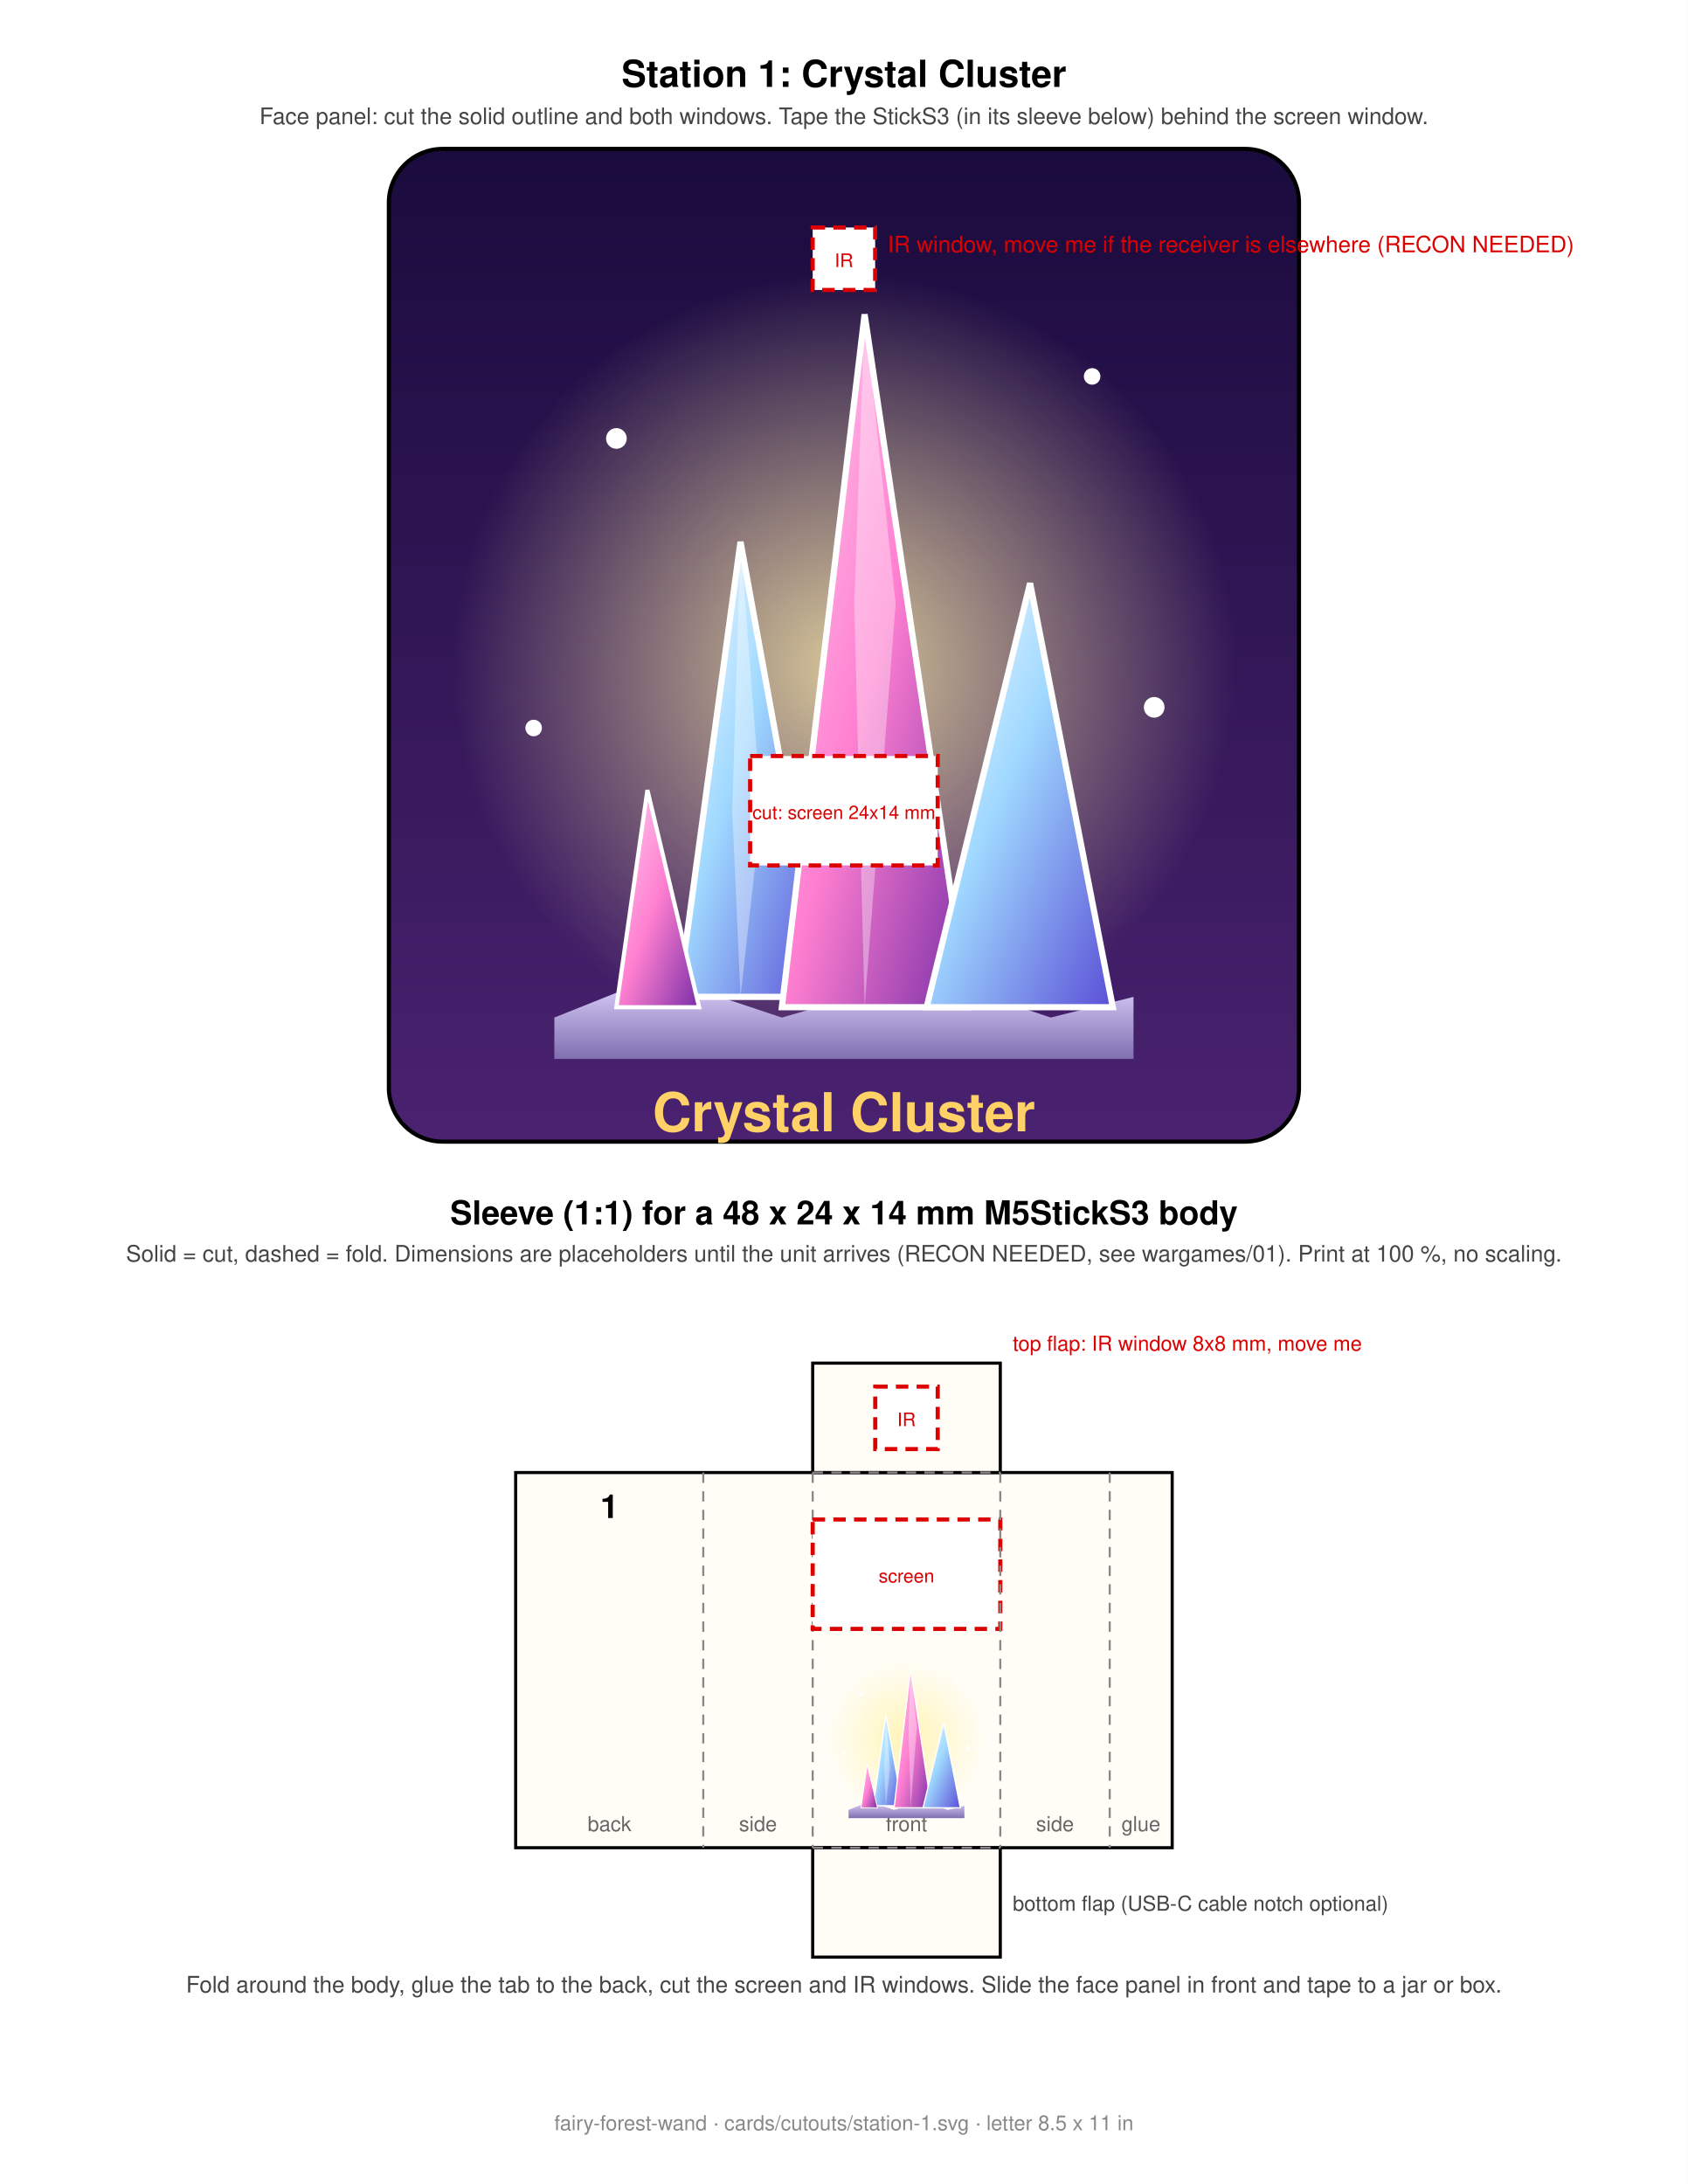
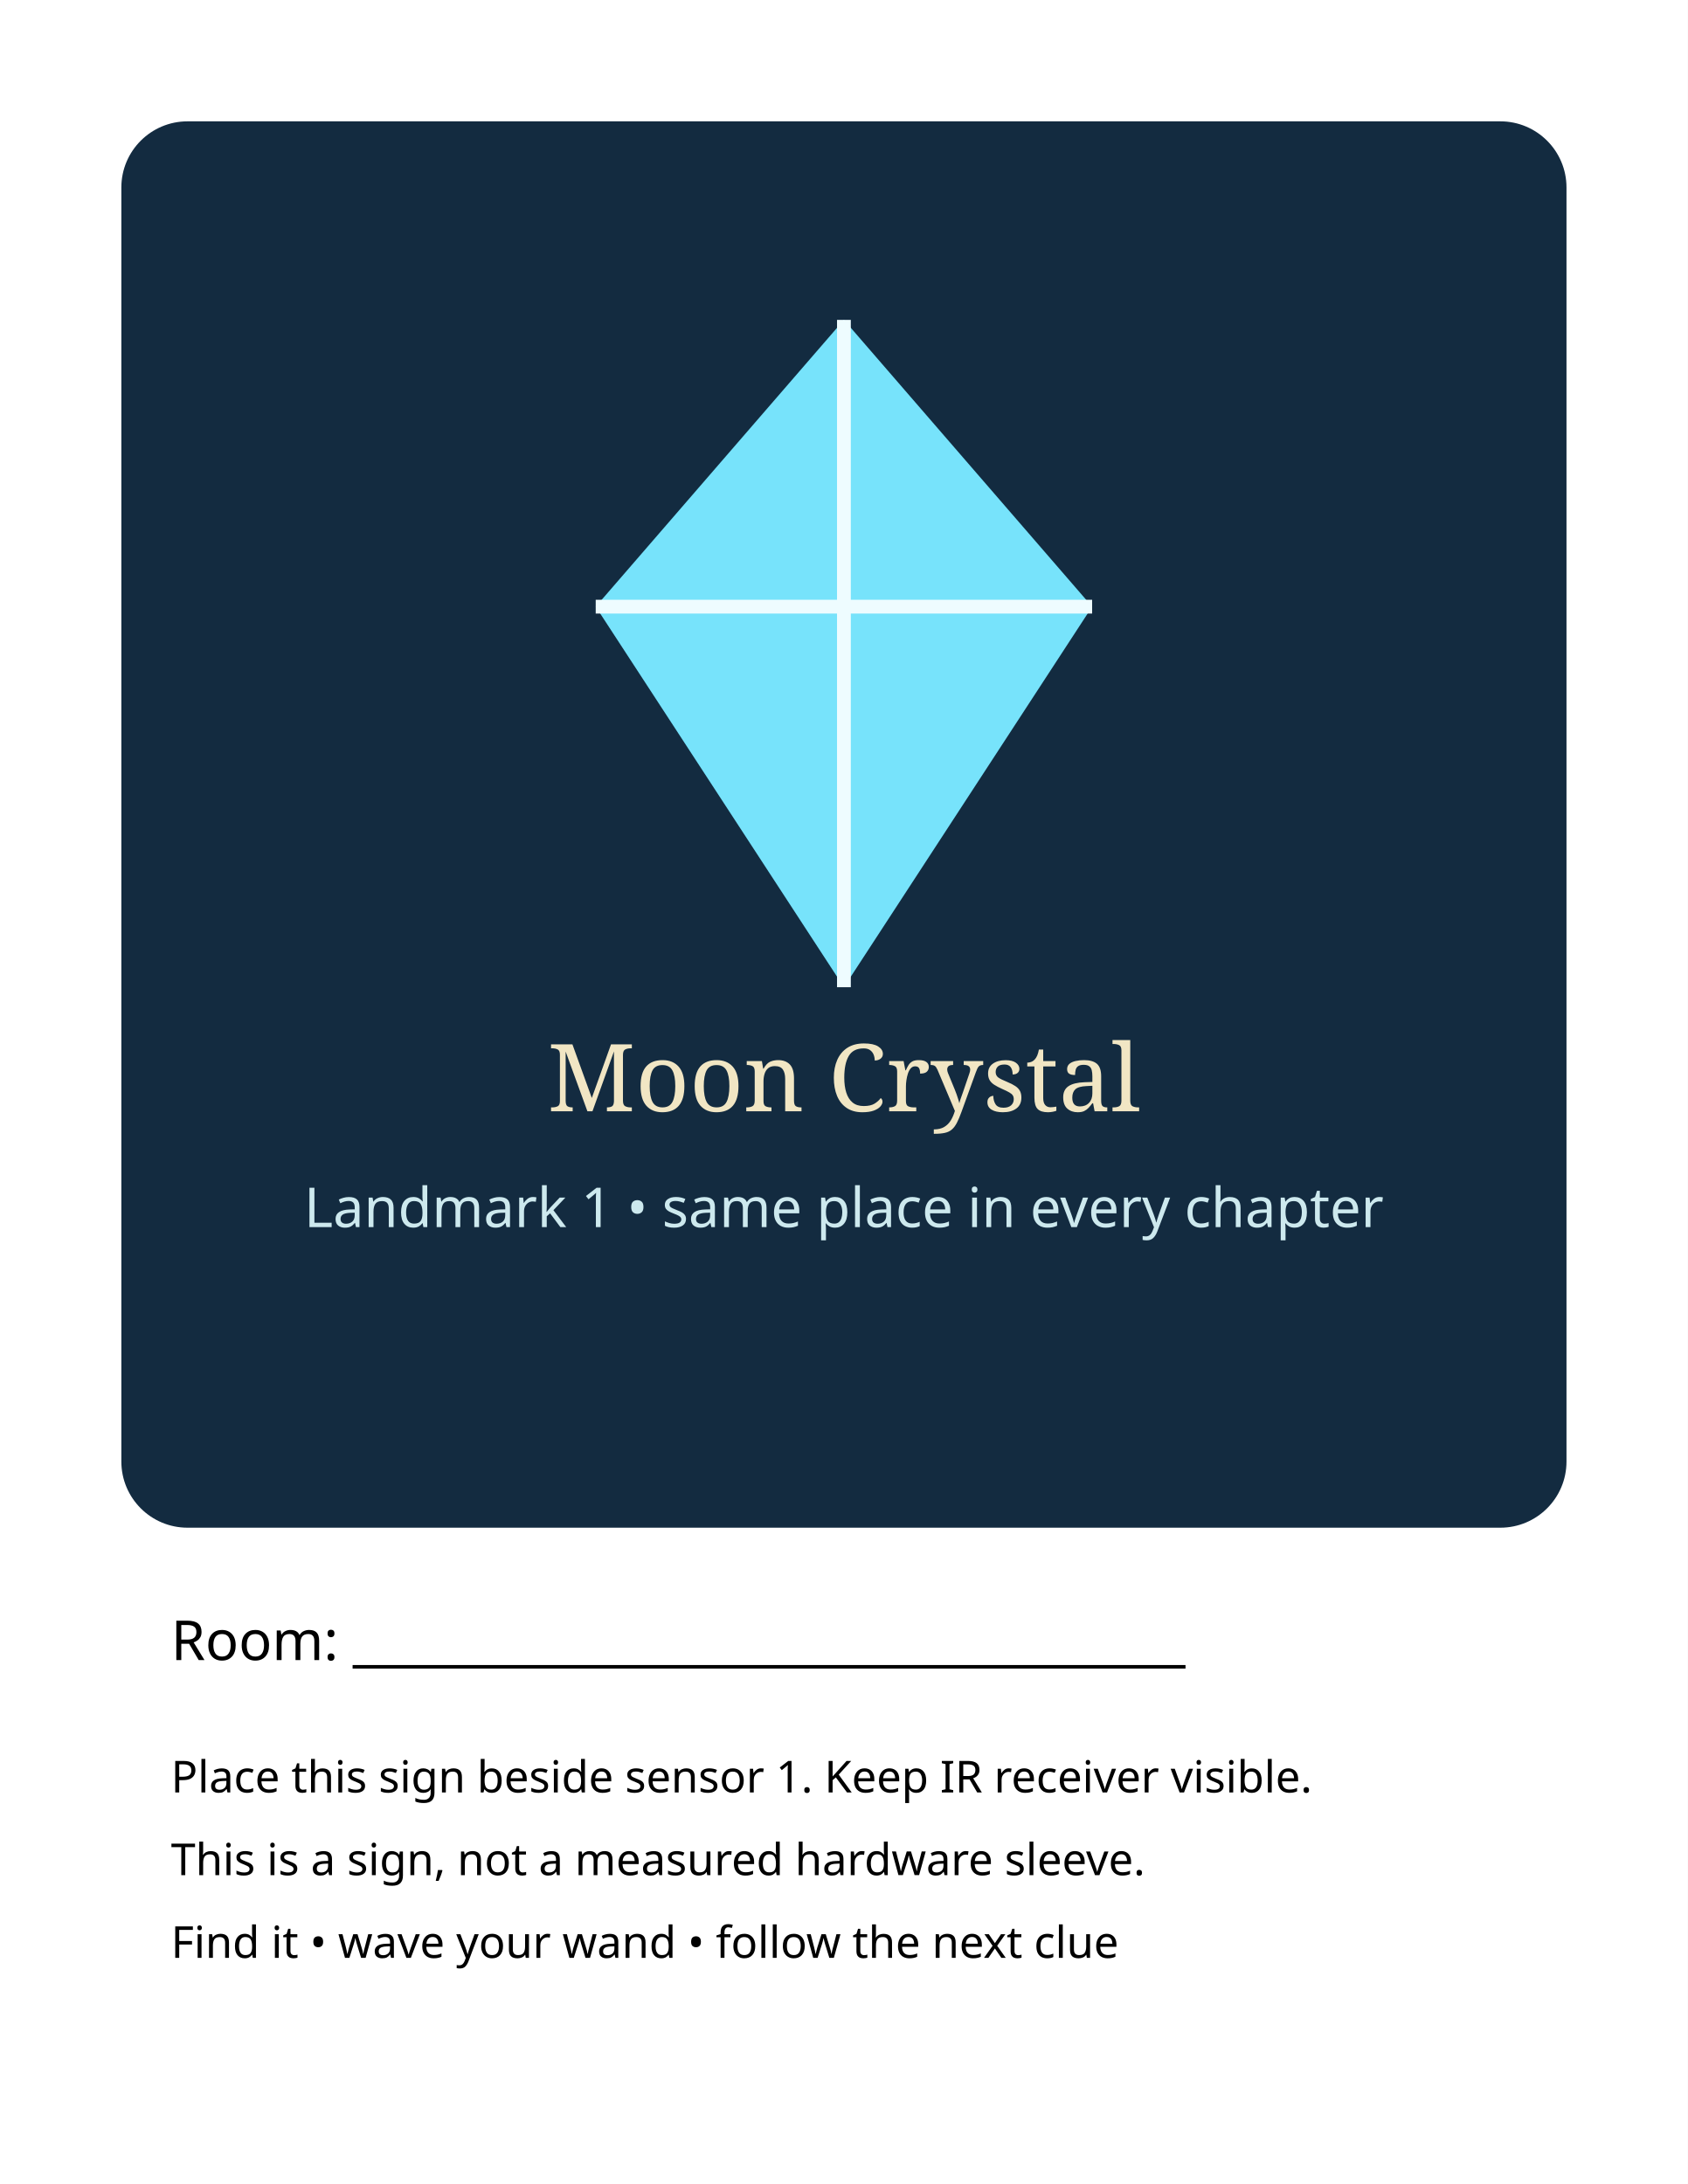
- <svg xmlns="http://www.w3.org/2000/svg" viewBox="0 0 816 1056" width="8.5in" height="11in" font-family="Helvetica, Arial, sans-serif">
-   <defs>
-     <linearGradient id="crystal-a" x1="0" y1="0" x2="1" y2="1">
-       <stop offset="0" stop-color="#ffffff" />
-       <stop offset=".45" stop-color="#9fd8ff" />
-       <stop offset="1" stop-color="#5a4fd6" />
-     </linearGradient>
-     <linearGradient id="crystal-b" x1="0" y1="0" x2="1" y2="1">
-       <stop offset="0" stop-color="#ffd0f0" />
-       <stop offset=".5" stop-color="#ff7fd0" />
-       <stop offset="1" stop-color="#7a2fa8" />
-     </linearGradient>
-     <radialGradient id="cap" cx=".4" cy=".25" r=".9">
-       <stop offset="0" stop-color="#ffe0f1" />
-       <stop offset=".45" stop-color="#ff5fae" />
-       <stop offset="1" stop-color="#b8226f" />
-     </radialGradient>
-     <linearGradient id="stem" x1="0" x2="1">
-       <stop offset="0" stop-color="#fffaf0" />
-       <stop offset="1" stop-color="#e6cfb4" />
-     </linearGradient>
-     <linearGradient id="wood" x1="0" y1="0" x2="0" y2="1">
-       <stop offset="0" stop-color="#c08a58" />
-       <stop offset="1" stop-color="#6a4128" />
-     </linearGradient>
-     <radialGradient id="gold" cx=".35" cy=".3" r=".9">
-       <stop offset="0" stop-color="#fff6c2" />
-       <stop offset=".5" stop-color="#ffc844" />
-       <stop offset="1" stop-color="#b8740f" />
-     </radialGradient>
-     <linearGradient id="glass" x1="0" y1="0" x2="0" y2="1">
-       <stop offset="0" stop-color="#fff8d0" />
-       <stop offset="1" stop-color="#ffb347" />
-     </linearGradient>
-     <linearGradient id="stone" x1="0" y1="0" x2="0" y2="1">
-       <stop offset="0" stop-color="#e3d6ff" />
-       <stop offset="1" stop-color="#7f6fb0" />
-     </linearGradient>
-     <linearGradient id="water" x1="0" x2="1">
-       <stop offset="0" stop-color="#3cc8f5" />
-       <stop offset=".5" stop-color="#e8fcff" />
-       <stop offset="1" stop-color="#3cc8f5" />
-     </linearGradient>
-     <radialGradient id="glow">
-       <stop offset="0" stop-color="#fff2a8" stop-opacity=".8" />
-       <stop offset="1" stop-color="#fff2a8" stop-opacity="0" />
-     </radialGradient>
-     <linearGradient id="sky" x1="0" y1="0" x2="0" y2="1">
-       <stop offset="0" stop-color="#1a0b3d" />
-       <stop offset="1" stop-color="#4a2270" />
-     </linearGradient>
-     <linearGradient id="sock" x1="0" y1="0" x2="1" y2="1">
-       <stop offset="0" stop-color="#ff9fd2" />
-       <stop offset="1" stop-color="#b24fd6" />
-     </linearGradient>
-     <linearGradient id="silver" x1="0" y1="0" x2="1" y2="1">
-       <stop offset="0" stop-color="#ffffff" />
-       <stop offset=".5" stop-color="#c8d8ee" />
-       <stop offset="1" stop-color="#7f98b8" />
-     </linearGradient>
-     <linearGradient id="mud" x1="0" y1="0" x2="0" y2="1">
-       <stop offset="0" stop-color="#8a5a3a" />
-       <stop offset="1" stop-color="#4a2a14" />
-     </linearGradient>
-     <linearGradient id="jar" x1="0" y1="0" x2="1" y2="0">
-       <stop offset="0" stop-color="#ffffff" stop-opacity=".6" />
-       <stop offset=".5" stop-color="#bfe8ff" stop-opacity=".25" />
-       <stop offset="1" stop-color="#ffffff" stop-opacity=".6" />
-     </linearGradient>
-   </defs>
-   <rect width="816" height="1056" fill="#fff" />
-   <g transform="translate(208 92)">
-     <rect x="-20" y="-20" width="440" height="480" rx="26" fill="url(#sky)" stroke="#000" stroke-width="2" />
-     <circle cx="200" cy="230" r="190" fill="url(#glow)" />
-     <path d="M60 400 L110 380 L170 400 L240 380 L300 400 L340 390 L340 420 L60 420Z" fill="url(#stone)" />
-     <path d="M120 390 L150 170 L190 390Z" fill="url(#crystal-a)" stroke="#fff" stroke-width="3" />
-     <path d="M170 395 L210 60 L260 395Z" fill="url(#crystal-b)" stroke="#fff" stroke-width="3" />
-     <path d="M240 395 L290 190 L330 395Z" fill="url(#crystal-a)" stroke="#fff" stroke-width="3" />
-     <path d="M90 395 L105 290 L130 395Z" fill="url(#crystal-b)" stroke="#fff" stroke-width="2" />
-     <path d="M210 60 L225 200 L210 395 L205 200Z" fill="#fff" opacity=".35" />
-     <path d="M150 170 L160 300 L150 390 L146 300Z" fill="#fff" opacity=".35" />
-     <g fill="#fff">
-       <circle cx="90" cy="120" r="5" />
-       <circle cx="320" cy="90" r="4" />
-       <circle cx="350" cy="250" r="5" />
-       <circle cx="50" cy="260" r="4" />
-     </g>
-     <text x="200" y="455" font-size="26" font-weight="700" text-anchor="middle" fill="#ffd166" font-family="Avenir Next, Helvetica, sans-serif">Crystal Cluster</text>
-   </g>
-   <rect x="362.65" y="365.55" width="90.7" height="52.9" fill="#fff" stroke="#d00" stroke-width="2" stroke-dasharray="6 4" />
-   <text x="408.0" y="396.0" font-size="9" text-anchor="middle" fill="#d00">cut: screen 24x14 mm</text>
-   <rect x="392.9" y="110" width="30.2" height="30.2" fill="#fff" stroke="#d00" stroke-width="2" stroke-dasharray="6 4" />
-   <text x="408.0" y="129.1" font-size="9" text-anchor="middle" fill="#d00">IR</text>
-   <text x="429.1" y="122" font-size="11" fill="#d00">IR window, move me if the receiver is elsewhere (RECON NEEDED)</text>
-   <text x="408" y="42" font-size="18" font-weight="700" text-anchor="middle" fill="#000" font-family="Avenir Next, Helvetica, sans-serif">Station 1: Crystal Cluster</text>
-   <text x="408" y="60" font-size="11" text-anchor="middle" fill="#444">Face panel: cut the solid outline and both windows. Tape the StickS3 (in its sleeve below) behind the screen window.</text>
-   <text x="408" y="592" font-size="16" font-weight="700" text-anchor="middle" fill="#000" font-family="Avenir Next, Helvetica, sans-serif">Sleeve (1:1) for a 48 x 24 x 14 mm M5StickS3 body</text>
-   <text x="408" y="610" font-size="11" text-anchor="middle" fill="#444">Solid = cut, dashed = fold. Dimensions are placeholders until the unit arrives (RECON NEEDED, see wargames/01). Print at 100 %, no scaling.</text>
-   <text x="408" y="963.4" font-size="11" text-anchor="middle" fill="#444">Fold around the body, glue the tab to the back, cut the screen and IR windows. Slide the face panel in front and tape to a jar or box.</text>
-   <text x="408" y="1030" font-size="10" text-anchor="middle" fill="#888">fairy-forest-wand · cards/cutouts/station-1.svg · letter 8.5 x 11 in</text>
-   <rect x="249.3" y="712" width="317.4" height="181.4" fill="#fffdf5" stroke="#000" stroke-width="1.5" />
-   <rect x="392.9" y="659.1" width="90.7" height="52.9" fill="#fffdf5" stroke="#000" stroke-width="1.5" />
-   <rect x="392.9" y="893.4" width="90.7" height="52.9" fill="#fffdf5" stroke="#000" stroke-width="1.5" />
-   <line x1="392.9" y1="712" x2="483.6" y2="712" stroke="#888" stroke-width="1" stroke-dasharray="5 4" />
-   <line x1="392.9" y1="893.4" x2="483.6" y2="893.4" stroke="#888" stroke-width="1" stroke-dasharray="5 4" />
-   <rect x="423.15" y="670.45" width="30.2" height="30.2" fill="#fff" stroke="#d00" stroke-width="2" stroke-dasharray="6 4" />
-   <text x="438.25" y="689.55" font-size="9" text-anchor="middle" fill="#d00">IR</text>
-   <text x="489.6" y="653.1" font-size="10" fill="#d00">top flap: IR window 8x8 mm, move me</text>
-   <text x="489.6" y="923.85" font-size="10" fill="#444">bottom flap (USB-C cable notch optional)</text>
-   <text x="294.65" y="885.4" font-size="10" text-anchor="middle" fill="#666">back</text>
-   <text x="294.65" y="734" font-size="16" font-weight="700" text-anchor="middle" fill="#000">1</text>
-   <line x1="340.0" y1="712" x2="340.0" y2="893.4" stroke="#888" stroke-width="1" stroke-dasharray="5 4" />
-   <text x="366.45" y="885.4" font-size="10" text-anchor="middle" fill="#666">side</text>
-   <line x1="392.9" y1="712" x2="392.9" y2="893.4" stroke="#888" stroke-width="1" stroke-dasharray="5 4" />
-   <text x="438.25" y="885.4" font-size="10" text-anchor="middle" fill="#666">front</text>
-   <rect x="392.9" y="734.7" width="90.7" height="52.9" fill="#fff" stroke="#d00" stroke-width="2" stroke-dasharray="6 4" />
-   <text x="438.25" y="765.15" font-size="9" text-anchor="middle" fill="#d00">screen</text>
-   <g transform="translate(398.25 795.1) scale(.2)">
-     <circle cx="200" cy="230" r="190" fill="url(#glow)" />
-     <path d="M60 400 L110 380 L170 400 L240 380 L300 400 L340 390 L340 420 L60 420Z" fill="url(#stone)" />
-     <path d="M120 390 L150 170 L190 390Z" fill="url(#crystal-a)" stroke="#fff" stroke-width="3" />
-     <path d="M170 395 L210 60 L260 395Z" fill="url(#crystal-b)" stroke="#fff" stroke-width="3" />
-     <path d="M240 395 L290 190 L330 395Z" fill="url(#crystal-a)" stroke="#fff" stroke-width="3" />
-     <path d="M90 395 L105 290 L130 395Z" fill="url(#crystal-b)" stroke="#fff" stroke-width="2" />
-     <path d="M210 60 L225 200 L210 395 L205 200Z" fill="#fff" opacity=".35" />
-     <path d="M150 170 L160 300 L150 390 L146 300Z" fill="#fff" opacity=".35" />
-     <g fill="#fff">
-       <circle cx="90" cy="120" r="5" />
-       <circle cx="320" cy="90" r="4" />
-       <circle cx="350" cy="250" r="5" />
-       <circle cx="50" cy="260" r="4" />
-     </g>
-   </g>
-   <line x1="483.6" y1="712" x2="483.6" y2="893.4" stroke="#888" stroke-width="1" stroke-dasharray="5 4" />
-   <text x="510.05" y="885.4" font-size="10" text-anchor="middle" fill="#666">side</text>
-   <line x1="536.5" y1="712" x2="536.5" y2="893.4" stroke="#888" stroke-width="1" stroke-dasharray="5 4" />
-   <text x="551.6" y="885.4" font-size="10" text-anchor="middle" fill="#666">glue</text>
+ <svg xmlns="http://www.w3.org/2000/svg" width="8.5in" height="11in" viewBox="0 0 612 792">
+   <rect width="612" height="792" fill="white" />
+   <rect x="44" y="44" width="524" height="510" rx="24" fill="#132b40" />
+   <path d="M306 116 L396 220 L306 358 L216 220 Z" fill="#77e3fb" />
+   <path d="M306 116 L306 358 M216 220 L396 220" stroke="#eefcff" stroke-width="5" />
+   <text x="306" y="403" fill="#f1e6c4" font-size="34" text-anchor="middle" font-family="Georgia">Moon Crystal</text>
+   <text x="306" y="445" fill="#cde9ee" font-size="20" text-anchor="middle" font-family="sans-serif">Landmark 1 • same place in every chapter</text>
+   <text x="62" y="602" font-size="20" font-family="sans-serif">Room: __________________________________</text>
+   <text x="62" y="650" font-size="16" font-family="sans-serif">Place this sign beside sensor 1. Keep IR receiver visible.</text>
+   <text x="62" y="680" font-size="16" font-family="sans-serif">This is a sign, not a measured hardware sleeve.</text>
+   <text x="62" y="710" font-size="16" font-family="sans-serif">Find it • wave your wand • follow the next clue</text>
</svg>
